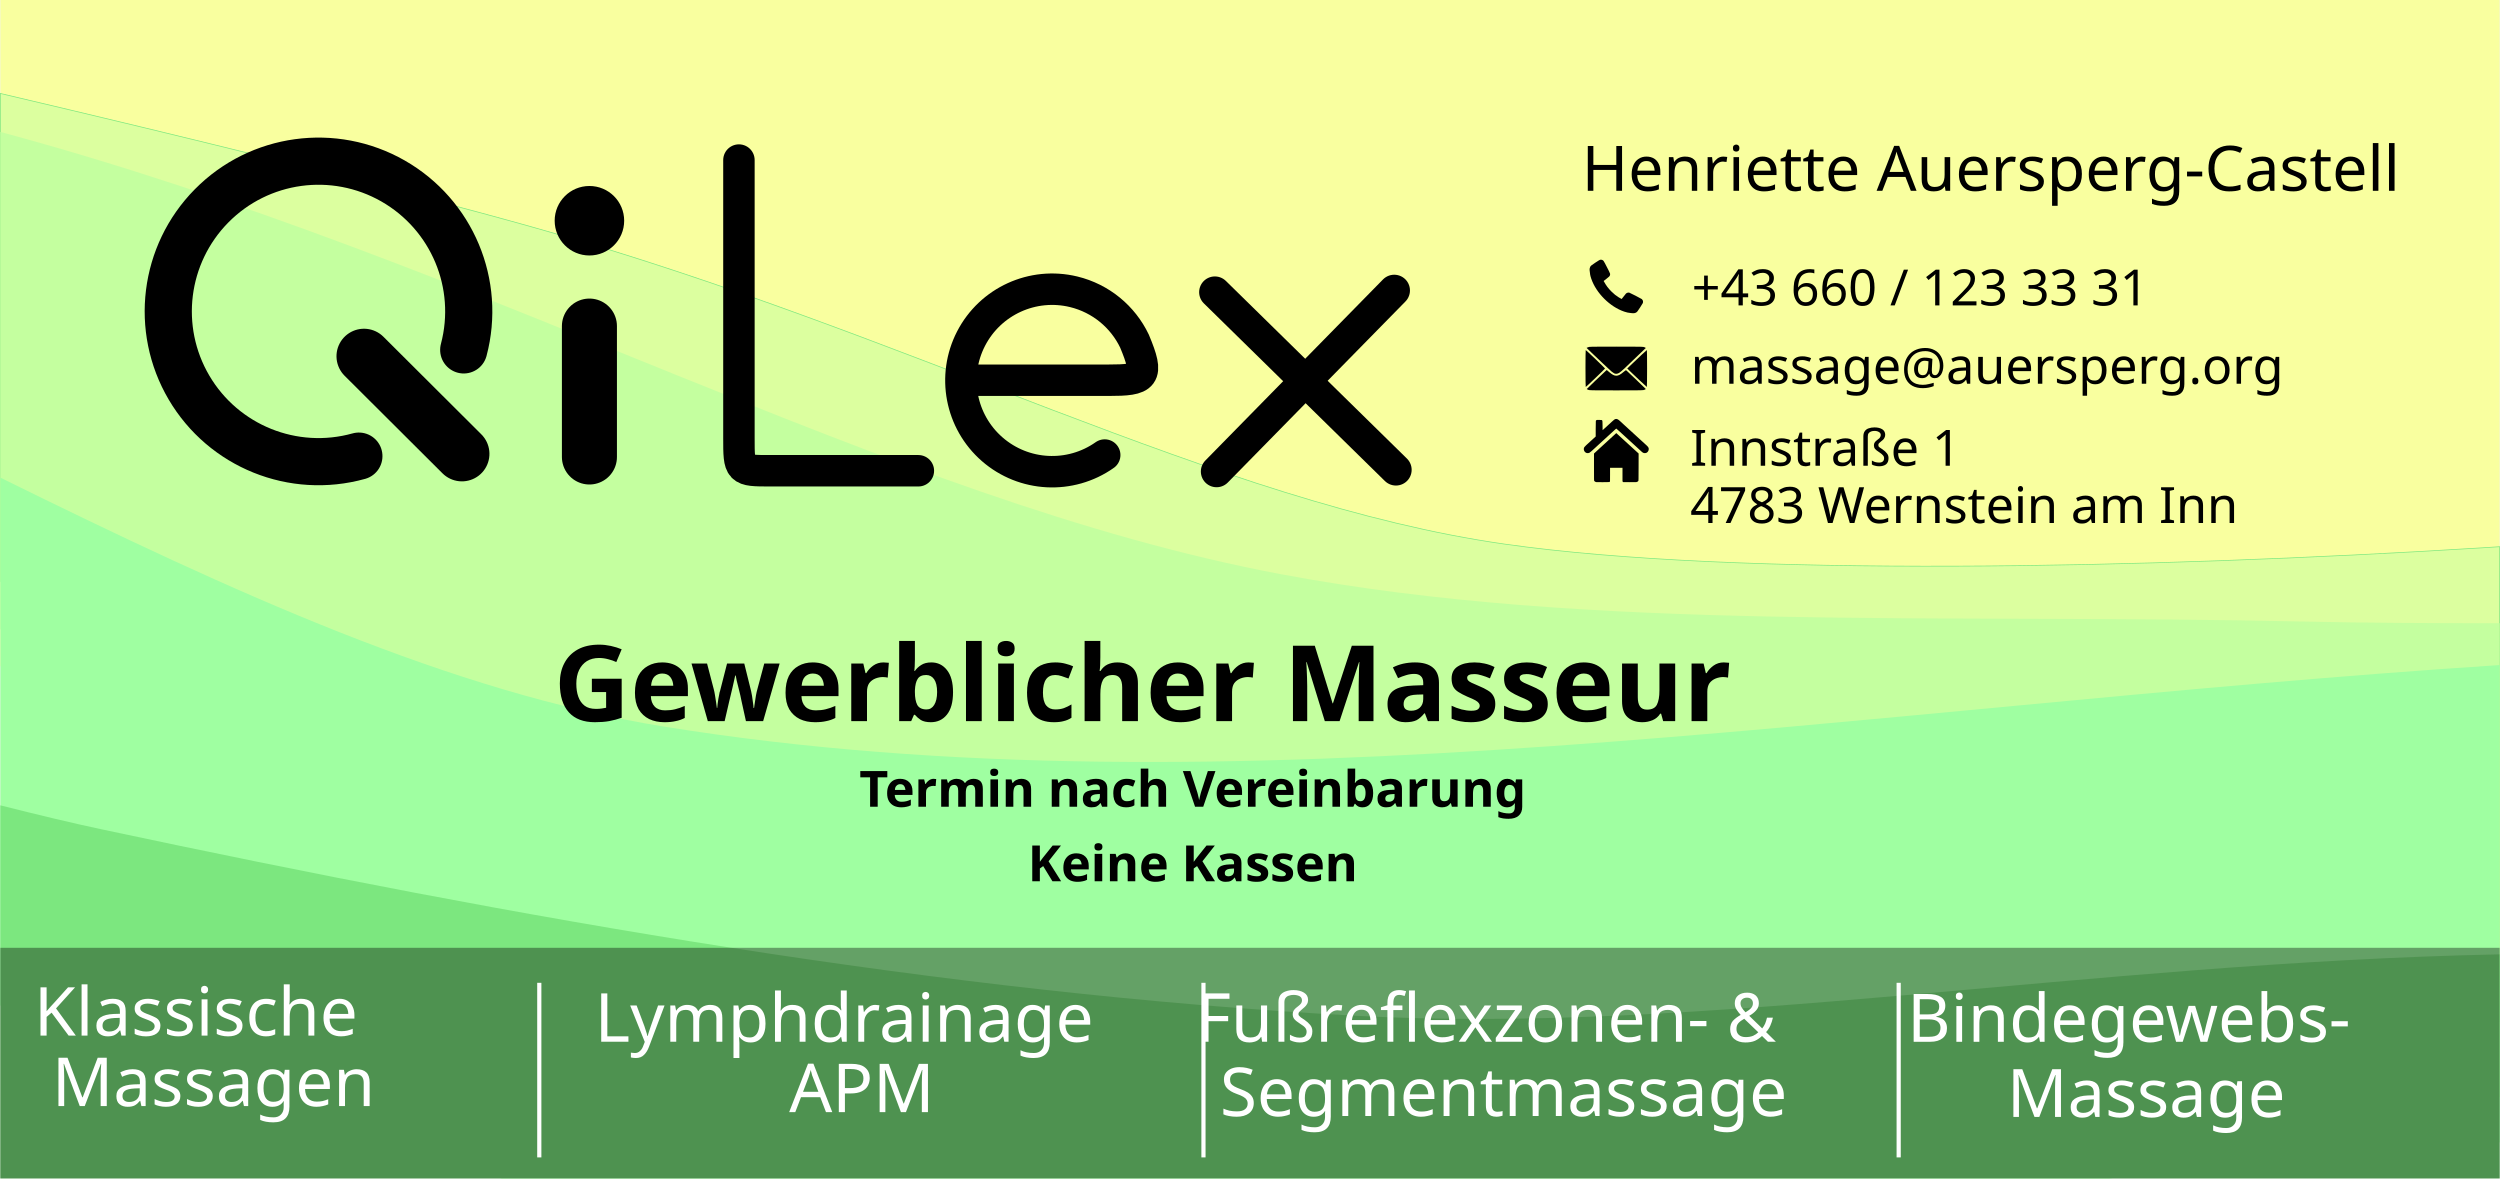
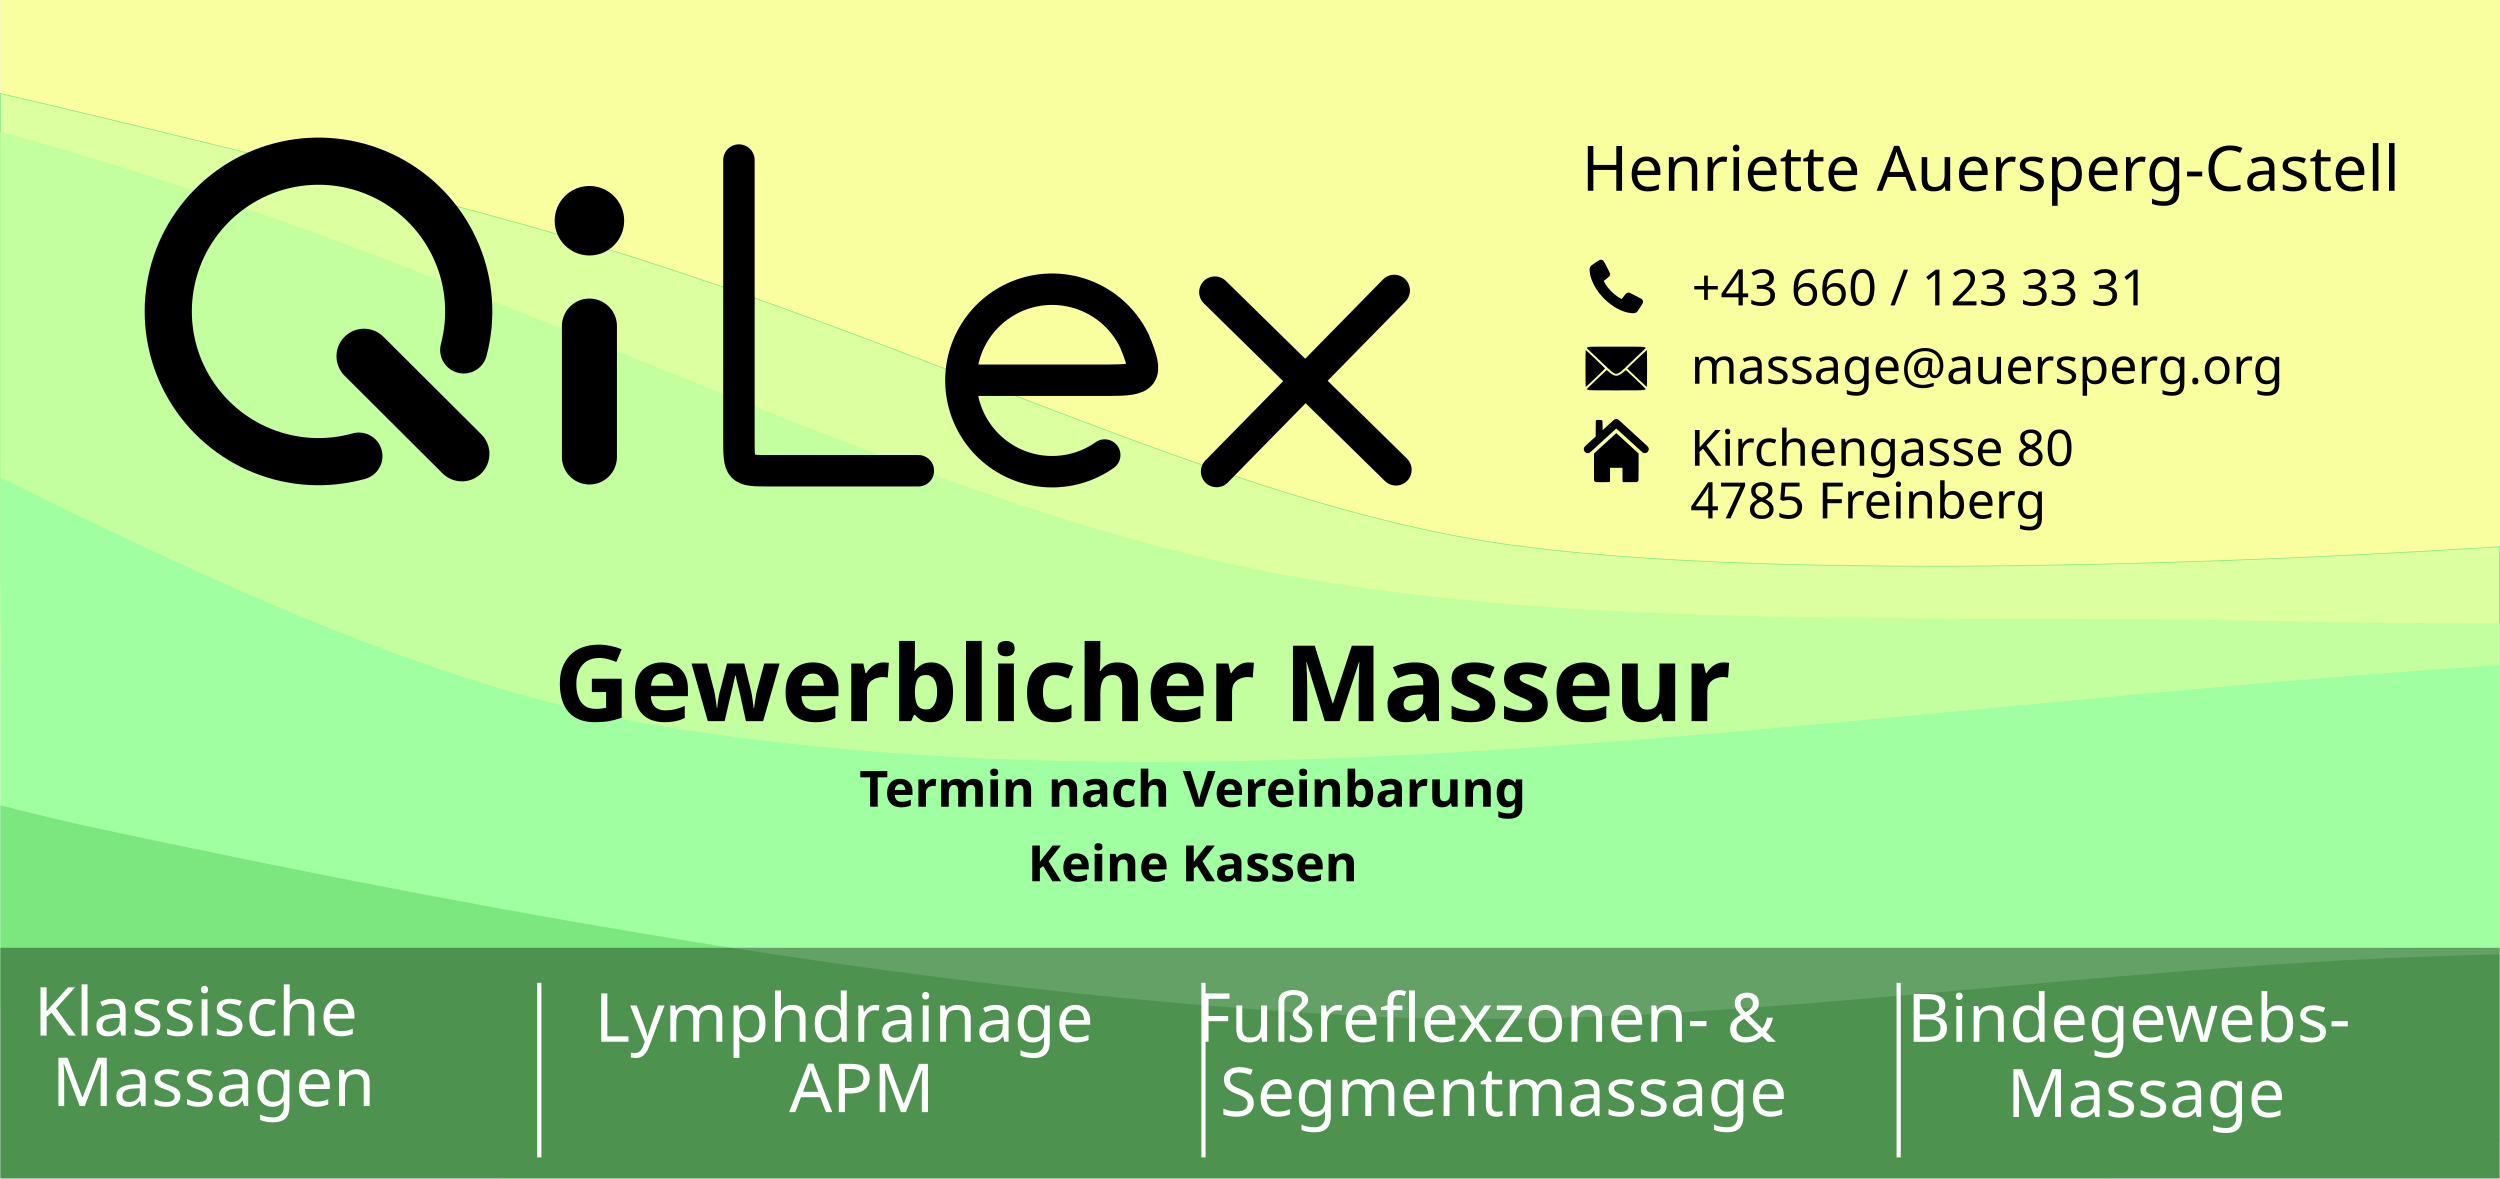
<svg xmlns="http://www.w3.org/2000/svg" id="svg2771" version="1.1" viewBox="0 0 211.014 99.461" height="99.461mm" width="211.014mm">
-   <defs id="defs2765" />
+   <defs id="defs2765">
+     <rect x="539.331" y="138.751" width="81.858" height="20.9" id="rect1" />
+   </defs>
  <g transform="translate(49.56629,-127.1623)" id="layer1">
    <g id="g2582" transform="translate(113.4636,-49.29049)">
      <path id="rect1390-4" style="fill:#f9ff9f;fill-opacity:1;stroke:none;stroke-width:40.272;stroke-linecap:round;stroke-miterlimit:4;stroke-dasharray:none;stroke-opacity:1;paint-order:normal" d="M -163,176.453 V 232.681 H 47.954 v -56.229 z" />
      <path transform="scale(0.2645833)" d="m -616.062,696.725 v 155.619 c 47.359,11.339 94.975,23.181 128.607,32.641 95.477,26.855 199.253,86.566 329.346,105.119 98.477,14.044 228.431,9.512 339.352,2.691 V 841.311 c -1.698,0.108 -3.351,0.222 -5.061,0.328 -107.734,6.715 -238.565,9.367 -312.367,-1.158 -91.564,-13.058 -189.353,-67.156 -309.254,-100.881 -46.692,-13.133 -112.113,-29.116 -170.623,-42.875 z" style="fill:#dcff9f;fill-opacity:1;stroke:#7ce77f;stroke-width:0.227;stroke-opacity:1" id="rect1029-3-4" />
      <path id="path973-5" style="color:#000000;font-style:normal;font-variant:normal;font-weight:normal;font-stretch:normal;font-size:medium;line-height:normal;font-family:sans-serif;font-variant-ligatures:normal;font-variant-position:normal;font-variant-caps:normal;font-variant-numeric:normal;font-variant-alternates:normal;font-variant-east-asian:normal;font-feature-settings:normal;font-variation-settings:normal;text-indent:0;text-align:start;text-decoration:none;text-decoration-line:none;text-decoration-style:solid;text-decoration-color:#000000;letter-spacing:normal;word-spacing:normal;text-transform:none;writing-mode:lr-tb;direction:ltr;text-orientation:mixed;dominant-baseline:auto;baseline-shift:baseline;text-anchor:start;white-space:normal;shape-padding:0;shape-margin:0;inline-size:0;clip-rule:nonzero;display:inline;overflow:visible;visibility:visible;isolation:auto;mix-blend-mode:normal;color-interpolation:sRGB;color-interpolation-filters:linearRGB;solid-color:#000000;solid-opacity:1;vector-effect:none;fill:#c4ff9f;fill-opacity:1;fill-rule:nonzero;stroke:none;stroke-width:40.272;stroke-linecap:butt;stroke-linejoin:miter;stroke-miterlimit:4;stroke-dasharray:none;stroke-dashoffset:0;stroke-opacity:1;color-rendering:auto;image-rendering:auto;shape-rendering:auto;text-rendering:auto;enable-background:accumulate;stop-color:#000000" d="m -163,187.59 v 41.984 c 30.341,10.306 62.279,27.435 100.416,34.623 32.892,6.2 64.547,4.052 93.425,4.715 4.887,0.112 10.907,0.153 17.112,0.157 v -40.012 c -6.039,-5.3e-4 -11.784,-0.035 -16.17,-0.136 -31.239,-0.717 -60.584,0.92 -86.757,-4.014 -33.29,-6.275 -67.184,-26.314 -108.026,-37.318 z" />
      <path transform="scale(0.2645833)" d="m -616.062,819.281 v 168.361 c 49.638,22.635 102.426,42.989 159.914,55.182 H 56.717 c 42.012,-4.19 83.561,-8.309 124.525,-11.494 V 879.068 c -207.626,13.572 -404.329,48.904 -585.646,19.625 -67.724,-10.936 -137.087,-42.642 -211.658,-79.412 z" style="color:#000000;font-style:normal;font-variant:normal;font-weight:normal;font-stretch:normal;font-size:medium;line-height:normal;font-family:sans-serif;font-variant-ligatures:normal;font-variant-position:normal;font-variant-caps:normal;font-variant-numeric:normal;font-variant-alternates:normal;font-variant-east-asian:normal;font-feature-settings:normal;font-variation-settings:normal;text-indent:0;text-align:start;text-decoration:none;text-decoration-line:none;text-decoration-style:solid;text-decoration-color:#000000;letter-spacing:normal;word-spacing:normal;text-transform:none;writing-mode:lr-tb;direction:ltr;text-orientation:mixed;dominant-baseline:auto;baseline-shift:baseline;text-anchor:start;white-space:normal;shape-padding:0;shape-margin:0;inline-size:0;clip-rule:nonzero;display:inline;overflow:visible;visibility:visible;isolation:auto;mix-blend-mode:normal;color-interpolation:sRGB;color-interpolation-filters:linearRGB;solid-color:#000000;solid-opacity:1;vector-effect:none;fill:#9fffa1;fill-opacity:1;fill-rule:nonzero;stroke:none;stroke-width:152.211;stroke-linecap:butt;stroke-linejoin:miter;stroke-miterlimit:4;stroke-dasharray:none;stroke-dashoffset:0;stroke-opacity:1;color-rendering:auto;image-rendering:auto;shape-rendering:auto;text-rendering:auto;enable-background:accumulate;stop-color:#000000" id="path969-0" />
      <path transform="scale(0.2645833)" d="m -616.062,923.82 v 119.004 h 797.305 v -71.463 c -131.785,2.69 -253.661,25.638 -365.002,19.584 -132.393,-7.199 -266.163,-30.931 -400.307,-59.535 -9.262,-1.975 -20.196,-4.602 -31.996,-7.59 z" style="color:#000000;font-style:normal;font-variant:normal;font-weight:normal;font-stretch:normal;font-size:medium;line-height:normal;font-family:sans-serif;font-variant-ligatures:normal;font-variant-position:normal;font-variant-caps:normal;font-variant-numeric:normal;font-variant-alternates:normal;font-variant-east-asian:normal;font-feature-settings:normal;font-variation-settings:normal;text-indent:0;text-align:start;text-decoration:none;text-decoration-line:none;text-decoration-style:solid;text-decoration-color:#000000;letter-spacing:normal;word-spacing:normal;text-transform:none;writing-mode:lr-tb;direction:ltr;text-orientation:mixed;dominant-baseline:auto;baseline-shift:baseline;text-anchor:start;white-space:normal;shape-padding:0;shape-margin:0;inline-size:0;clip-rule:nonzero;display:inline;overflow:visible;visibility:visible;isolation:auto;mix-blend-mode:normal;color-interpolation:sRGB;color-interpolation-filters:linearRGB;solid-color:#000000;solid-opacity:1;vector-effect:none;fill:#7ce77f;fill-opacity:1;fill-rule:nonzero;stroke:none;stroke-width:152.211;stroke-linecap:butt;stroke-linejoin:miter;stroke-miterlimit:4;stroke-dasharray:none;stroke-dashoffset:0;stroke-opacity:1;color-rendering:auto;image-rendering:auto;shape-rendering:auto;text-rendering:auto;enable-background:accumulate;stop-color:#000000" id="path965-3" />
    </g>
    <g transform="translate(-58.85584,122.5016)" id="g1011-2">
      <g id="g841-75" transform="matrix(0.4684533,-0.4699754,0.4699754,0.4684533,-4.585022,32.51908)">
        <path d="M 35.629,58.461 C 28.09,54.195 24.363,45.391 26.549,37.008 c 2.185,-8.383 9.736,-14.246 18.399,-14.289 8.663,-0.042 16.27,5.748 18.537,14.109 2.267,8.361 -1.374,17.201 -8.871,21.54" style="fill:none;fill-opacity:1;stroke:#000000;stroke-width:6;stroke-linecap:round;stroke-miterlimit:4;stroke-dasharray:none;stroke-opacity:1" id="path833-7" />
        <path id="path837-2" d="M 45.088,49.953 V 67.539" style="fill:none;stroke:#000000;stroke-width:7;stroke-linecap:round;stroke-linejoin:miter;stroke-miterlimit:4;stroke-dasharray:none;stroke-opacity:1" />
      </g>
      <path style="fill:none;stroke:#000000;stroke-width:4.645;stroke-linecap:round;stroke-linejoin:miter;stroke-miterlimit:4;stroke-dasharray:none;stroke-opacity:1" d="M 59.04,43.233 V 32.184" id="path843-2" />
      <circle id="path845-9" style="fill:#000000;stroke:none;stroke-width:51.723;stroke-miterlimit:4;stroke-dasharray:none" cx="59.04" cy="23.292" r="2.933" />
      <path style="fill:none;stroke:#000000;stroke-width:2.654;stroke-linecap:round;stroke-linejoin:miter;stroke-miterlimit:4;stroke-dasharray:none;stroke-opacity:1;paint-order:normal" d="m 71.659,18.171 v 23.438 c 0,2.786 0,2.786 2.661,2.786 h 12.485" id="path853-7" />
      <path id="path859-85" style="fill:none;fill-opacity:1;stroke:#000000;stroke-width:2.654;stroke-linecap:round;stroke-miterlimit:4;stroke-dasharray:none;stroke-opacity:1;paint-order:normal" d="m 102.534,43.069 c -2.901,2.045 -6.823,1.842 -9.498,-0.49 -2.675,-2.332 -3.41,-6.19 -1.78,-9.343 1.63,-3.152 5.203,-4.783 8.653,-3.948 2.308,0.559 4.161,2.124 5.137,4.162 1.266,3.027 0.882,3.305 -2.213,3.305 H 91.1" />
      <path style="fill:none;stroke:#000000;stroke-width:2.654;stroke-linecap:round;stroke-linejoin:miter;stroke-miterlimit:4;stroke-dasharray:none;stroke-opacity:1" d="M 126.971,29.176 111.975,44.459" id="path864-9" />
      <path id="path864-3-8" d="m 111.831,29.32 15.283,14.996" style="fill:none;stroke:#000000;stroke-width:2.654;stroke-linecap:round;stroke-linejoin:miter;stroke-miterlimit:4;stroke-dasharray:none;stroke-opacity:1" />
    </g>
    <path id="rect1399-7" style="fill:#000000;fill-opacity:0.371;stroke:none;stroke-width:37.459;stroke-linecap:round;stroke-miterlimit:4;stroke-dasharray:none;stroke-opacity:1;paint-order:normal" d="m -49.537,207.162 v 19.462 H 161.417 v -19.462 z" />
    <text xml:space="preserve" style="font-style:normal;font-weight:normal;font-size:5.701px;line-height:0.95;font-family:sans-serif;fill:#ffffff;fill-opacity:1;stroke:none;stroke-width:0.149" x="-27.838" y="214.576" id="text885-78-3">
      <tspan x="-27.838" y="214.576" style="font-style:normal;font-variant:normal;font-weight:normal;font-stretch:normal;font-size:5.701px;font-family:'Yu Gothic';-inkscape-font-specification:'Yu Gothic';text-align:center;text-anchor:middle;fill:#ffffff;fill-opacity:1;stroke-width:0.149" id="tspan893-4-9">Klassische</tspan>
      <tspan id="tspan1712-1" x="-27.838" y="220.52" style="font-style:normal;font-variant:normal;font-weight:normal;font-stretch:normal;font-size:5.701px;font-family:'Yu Gothic';-inkscape-font-specification:'Yu Gothic';text-align:center;text-anchor:middle;fill:#ffffff;fill-opacity:1;stroke-width:0.149">Massagen</tspan>
    </text>
    <text id="text885-4-3-7" y="215.091" x="26.879" style="font-style:normal;font-weight:normal;font-size:5.701px;line-height:0.95;font-family:sans-serif;fill:#ffffff;fill-opacity:1;stroke:none;stroke-width:0.149" xml:space="preserve">
      <tspan id="tspan1096-0" style="font-style:normal;font-variant:normal;font-weight:normal;font-stretch:normal;font-size:5.701px;font-family:'Yu Gothic';-inkscape-font-specification:'Yu Gothic';text-align:center;text-anchor:middle;fill:#ffffff;fill-opacity:1;stroke-width:0.149" y="215.091" x="26.879">Lymphdrainage</tspan>
      <tspan id="tspan1734-3" style="font-style:normal;font-variant:normal;font-weight:normal;font-stretch:normal;font-size:5.701px;font-family:'Yu Gothic';-inkscape-font-specification:'Yu Gothic';text-align:center;text-anchor:middle;fill:#ffffff;fill-opacity:1;stroke-width:0.149" y="221.035" x="26.879">APM</tspan>
    </text>
    <path id="path1073-1" d="m -4.047,210.117 v 14.737" style="fill:none;stroke:#ffffff;stroke-width:0.353;stroke-linecap:butt;stroke-linejoin:miter;stroke-miterlimit:4;stroke-dasharray:none;stroke-opacity:1" />
    <path style="fill:none;stroke:#ffffff;stroke-width:0.353;stroke-linecap:butt;stroke-linejoin:miter;stroke-miterlimit:4;stroke-dasharray:none;stroke-opacity:1" d="m 52.013,210.117 v 14.737" id="path1073-4-5" />
    <path style="fill:none;stroke:#ffffff;stroke-width:0.353;stroke-linecap:butt;stroke-linejoin:miter;stroke-miterlimit:4;stroke-dasharray:none;stroke-opacity:1" d="m 110.692,210.117 v 14.737" id="path1073-48-8" />
    <text xml:space="preserve" style="font-style:normal;font-weight:normal;font-size:5.701px;line-height:0;font-family:sans-serif;fill:#ffffff;fill-opacity:1;stroke:none;stroke-width:0.149" x="81.051" y="215.091" id="text885-4-3-3-07">
      <tspan x="81.051" y="215.091" style="font-style:normal;font-variant:normal;font-weight:normal;font-stretch:normal;font-size:5.701px;line-height:1.25;font-family:'Yu Gothic';-inkscape-font-specification:'Yu Gothic';text-align:center;text-anchor:middle;fill:#ffffff;fill-opacity:1;stroke-width:0.149" id="tspan1096-9-7">Fußreflexzonen- &amp;</tspan>
      <tspan id="tspan1736-0" x="81.051" y="221.362" style="font-style:normal;font-variant:normal;font-weight:normal;font-stretch:normal;font-size:5.701px;line-height:0.95;font-family:'Yu Gothic';-inkscape-font-specification:'Yu Gothic';text-align:center;text-anchor:middle;fill:#ffffff;fill-opacity:1;stroke-width:0.149">Segmentmassage</tspan>
    </text>
    <text xml:space="preserve" style="font-style:normal;font-weight:normal;font-size:5.644px;line-height:0;font-family:sans-serif;fill:#ffffff;fill-opacity:1;stroke:none;stroke-width:0.149" x="135.253" y="215.091" id="text885-4-3-36-5">
      <tspan x="135.253" y="215.091" style="font-style:normal;font-variant:normal;font-weight:normal;font-stretch:normal;font-size:5.644px;line-height:1.25;font-family:'Yu Gothic';-inkscape-font-specification:'Yu Gothic';text-align:center;text-anchor:middle;fill:#ffffff;fill-opacity:1;stroke-width:0.149" id="tspan1096-90-2">Bindegewebs-</tspan>
      <tspan id="tspan1732-1" x="135.253" y="221.441" style="font-style:normal;font-variant:normal;font-weight:normal;font-stretch:normal;font-size:5.644px;line-height:1;font-family:'Yu Gothic';-inkscape-font-specification:'Yu Gothic';text-align:center;text-anchor:middle;fill:#ffffff;fill-opacity:1;stroke-width:0.149">Massage</tspan>
    </text>
    <text id="text885-4-3-3-7-7" y="195.259" x="53.863" style="font-style:normal;font-weight:normal;font-size:4.233px;line-height:1.25;font-family:sans-serif;fill:#000000;fill-opacity:1;stroke:none;stroke-width:0.149" xml:space="preserve">
      <tspan id="tspan1096-9-5-0" style="font-style:normal;font-variant:normal;font-weight:bold;font-stretch:normal;font-size:4.233px;font-family:'Yu Gothic';-inkscape-font-specification:'Yu Gothic Bold';text-align:center;text-anchor:middle;fill:#000000;fill-opacity:1;stroke-width:0.149" y="195.259" x="53.863">Termin nach Vereinbarung</tspan>
    </text>
    <text id="text885-4-3-3-0-5" y="188.028" x="52.661" style="font-style:normal;font-weight:normal;font-size:8.908px;line-height:1.25;font-family:sans-serif;fill:#000000;fill-opacity:1;stroke:none;stroke-width:0.248" xml:space="preserve">
      <tspan id="tspan1096-9-8-6" style="font-style:normal;font-variant:normal;font-weight:bold;font-stretch:normal;font-size:8.908px;font-family:'Yu Gothic';-inkscape-font-specification:'Yu Gothic Bold';text-align:center;text-anchor:middle;fill:#000000;fill-opacity:1;stroke-width:0.248" y="188.028" x="52.661">Gewerblicher Masseur</tspan>
    </text>
    <text xml:space="preserve" style="font-style:normal;font-weight:normal;font-size:5.292px;line-height:1.25;font-family:sans-serif;fill:#000000;fill-opacity:1;stroke:none;stroke-width:0.131" x="83.938" y="143.269" id="text885-4-3-3-0-6-7">
      <tspan x="83.938" y="143.269" style="font-style:normal;font-variant:normal;font-weight:normal;font-stretch:normal;font-size:5.292px;font-family:'Yu Gothic';-inkscape-font-specification:'Yu Gothic';stroke-width:0.131" id="tspan1096-9-8-5-7">Henriette Auersperg-Castell</tspan>
    </text>
    <g transform="translate(-50.12459,126.2058)" id="g1321-2">
      <text id="text885-4-3-3-0-2-4" y="33.341" x="143.269" style="font-style:normal;font-weight:normal;font-size:4.233px;line-height:1.25;font-family:sans-serif;fill:#000000;fill-opacity:1;stroke:none;stroke-width:0.119" xml:space="preserve">
        <tspan id="tspan1096-9-8-4-1" style="font-style:normal;font-variant:normal;font-weight:normal;font-stretch:normal;font-size:4.233px;font-family:'Yu Gothic';-inkscape-font-specification:'Yu Gothic';stroke-width:0.119" y="33.341" x="143.269">massage@auersperg.org</tspan>
      </text>
      <text xml:space="preserve" style="font-style:normal;font-weight:normal;font-size:4.233px;line-height:1.25;font-family:sans-serif;fill:#000000;fill-opacity:1;stroke:none;stroke-width:0.119" x="143.349" y="26.731" id="text885-4-3-3-0-2-5-1">
        <tspan x="143.349" y="26.731" style="font-style:normal;font-variant:normal;font-weight:normal;font-stretch:normal;font-size:4.233px;font-family:'Yu Gothic';-inkscape-font-specification:'Yu Gothic';stroke-width:0.119" id="tspan1096-9-8-4-5-4">+43 660 / 123 33 31</tspan>
      </text>
      <text id="text885-4-3-3-0-2-5-4-9" y="40.266" x="143.215" style="font-style:normal;font-weight:normal;font-size:4.233px;line-height:1.05;font-family:sans-serif;fill:#000000;fill-opacity:1;stroke:none;stroke-width:0.119" xml:space="preserve">
-         <tspan style="font-style:normal;font-variant:normal;font-weight:normal;font-stretch:normal;font-size:4.233px;font-family:'Yu Gothic';-inkscape-font-specification:'Yu Gothic';stroke-width:0.119" y="40.266" x="143.215" id="tspan997-0">Innstraße 1</tspan>
-         <tspan style="font-style:normal;font-variant:normal;font-weight:normal;font-stretch:normal;font-size:4.233px;font-family:'Yu Gothic';-inkscape-font-specification:'Yu Gothic';stroke-width:0.119" y="45.102" x="143.215" id="tspan1001-2">4783 Wernstein am Inn</tspan>
+         <tspan style="font-style:normal;font-variant:normal;font-weight:normal;font-stretch:normal;font-size:4.233px;font-family:'Yu Gothic';-inkscape-font-specification:'Yu Gothic';stroke-width:0.119" y="40.266" x="143.215" id="tspan997-0">Kirchengasse 80</tspan>
+         <tspan style="font-style:normal;font-variant:normal;font-weight:normal;font-stretch:normal;font-size:4.233px;font-family:'Yu Gothic';-inkscape-font-specification:'Yu Gothic';stroke-width:0.119" y="44.711" x="143.215" id="tspan1001-2">4785 Freinberg</tspan>
      </text>
+       <text xml:space="preserve" transform="matrix(0.2645833,0,0,0.2645833,0.558304,0.95653)" id="text1" style="fill:#000000;white-space:pre;shape-inside:url(#rect1)" />
    </g>
    <path id="path1298-2" d="m 88.096,153.587 c -0.239,-0.026 -0.357,-0.051 -0.567,-0.122 -1.202,-0.404 -2.366,-1.563 -2.781,-2.771 -0.087,-0.253 -0.115,-0.397 -0.145,-0.744 -0.007,-0.079 0.013,-0.182 0.048,-0.255 0.047,-0.097 0.114,-0.152 0.458,-0.377 0.231,-0.151 0.334,-0.214 0.371,-0.225 0.106,-0.031 0.226,0.004 0.3,0.088 0.037,0.041 0.148,0.251 0.446,0.84 0.115,0.227 0.126,0.268 0.099,0.363 -0.027,0.094 -0.055,0.123 -0.303,0.315 l -0.232,0.18 0.029,0.052 c 0.193,0.348 0.353,0.561 0.62,0.829 0.221,0.221 0.395,0.36 0.631,0.505 0.079,0.049 0.233,0.136 0.24,0.136 10e-4,0 0.075,-0.093 0.164,-0.207 0.089,-0.114 0.176,-0.223 0.194,-0.243 0.064,-0.071 0.189,-0.111 0.284,-0.089 0.057,0.013 1.007,0.501 1.062,0.546 0.025,0.02 0.05,0.054 0.07,0.094 0.027,0.054 0.031,0.072 0.03,0.132 -1.4e-4,0.051 -0.005,0.081 -0.019,0.112 -0.011,0.023 -0.112,0.187 -0.226,0.365 -0.218,0.34 -0.253,0.384 -0.351,0.437 -0.101,0.055 -0.196,0.064 -0.422,0.039 z" style="fill:#000000;stroke-width:0.009" />
    <path id="path1282-1" d="m 84.475,160.062 c -0.062,-0.028 -0.112,-0.056 -0.112,-0.062 0,-0.012 1.386,-1.337 1.577,-1.507 l 0.112,-0.1 0.205,0.175 c 0.482,0.411 0.719,0.411 1.201,5.3e-4 0.204,-0.174 0.204,-0.174 0.265,-0.126 0.082,0.065 1.629,1.545 1.629,1.558 0,0.006 -0.051,0.034 -0.112,0.061 -0.108,0.049 -0.196,0.051 -2.382,0.051 -2.186,0 -2.274,-0.002 -2.382,-0.051 z m -0.218,-1.796 c 0,-0.857 0.009,-1.557 0.021,-1.557 0.032,0 1.629,1.528 1.629,1.558 0,0.031 -1.596,1.557 -1.628,1.557 -0.012,0 -0.021,-0.701 -0.021,-1.558 z m 4.54,0.97 c -0.341,-0.323 -0.709,-0.673 -0.818,-0.778 l -0.198,-0.191 0.172,-0.165 c 0.855,-0.822 1.464,-1.393 1.487,-1.393 0.009,0 0.017,0.701 0.017,1.557 0,0.857 -0.009,1.558 -0.02,1.558 -0.011,0 -0.299,-0.264 -0.64,-0.587 z m -2.125,-0.565 c -0.044,-0.023 -0.133,-0.085 -0.198,-0.137 -0.105,-0.084 -1.171,-1.088 -1.873,-1.764 l -0.252,-0.242 0.119,-0.054 c 0.117,-0.053 0.154,-0.054 2.389,-0.054 2.186,0 2.274,0.002 2.382,0.051 0.062,0.028 0.112,0.056 0.112,0.061 0,0.01 -1.183,1.144 -1.793,1.718 -0.183,0.172 -0.392,0.347 -0.464,0.389 -0.151,0.087 -0.298,0.098 -0.422,0.033 z" style="fill:#000000;stroke-width:0.026" />
    <path id="path1300-7" d="m 85.17,167.855 c -0.08,-0.012 -0.145,-0.05 -0.172,-0.1 -0.022,-0.043 -0.022,-0.047 -0.022,-1.176 v -1.134 l 0.075,-0.072 c 0.041,-0.04 0.265,-0.245 0.498,-0.458 0.402,-0.367 0.712,-0.65 1.123,-1.027 l 0.185,-0.17 0.104,0.095 c 0.057,0.052 0.164,0.15 0.238,0.218 0.074,0.068 0.183,0.167 0.241,0.221 0.059,0.054 0.225,0.205 0.37,0.338 0.145,0.132 0.414,0.378 0.598,0.546 l 0.335,0.305 -0.003,1.141 c -0.003,1.122 -0.003,1.142 -0.025,1.179 -0.025,0.044 -0.096,0.083 -0.173,0.095 -0.029,0.005 -0.289,0.006 -0.577,0.004 l -0.524,-0.005 -0.03,-0.03 -0.03,-0.03 v -0.574 -0.574 h -0.525 -0.525 v 0.579 c 0,0.562 -5.3e-4,0.579 -0.021,0.6 -0.012,0.012 -0.032,0.023 -0.045,0.026 -0.042,0.009 -1.04,0.013 -1.095,0.005 z m -0.789,-2.451 c -0.1,-0.021 -0.188,-0.093 -0.232,-0.189 -0.05,-0.109 -0.044,-0.223 0.017,-0.318 0.026,-0.041 0.195,-0.203 0.46,-0.441 0.045,-0.041 0.175,-0.159 0.288,-0.262 l 0.206,-0.188 7e-5,-0.638 c 4e-5,-0.404 0.004,-0.652 0.011,-0.678 0.006,-0.022 0.024,-0.05 0.039,-0.062 0.026,-0.02 0.043,-0.022 0.229,-0.022 0.111,0 0.214,0.005 0.228,0.01 0.015,0.006 0.036,0.024 0.046,0.04 0.017,0.027 0.02,0.067 0.025,0.423 l 0.005,0.393 0.193,-0.177 c 0.106,-0.097 0.236,-0.216 0.289,-0.264 0.053,-0.048 0.176,-0.161 0.273,-0.252 0.199,-0.184 0.262,-0.231 0.337,-0.249 0.11,-0.027 0.213,0.02 0.378,0.174 0.059,0.055 0.184,0.17 0.277,0.256 0.093,0.086 0.26,0.237 0.369,0.338 0.109,0.1 0.252,0.23 0.317,0.289 0.065,0.059 0.291,0.266 0.503,0.461 0.212,0.195 0.482,0.441 0.6,0.547 0.339,0.305 0.368,0.346 0.357,0.497 -0.006,0.09 -0.037,0.159 -0.096,0.218 -0.071,0.071 -0.135,0.098 -0.234,0.098 -0.109,0 -0.175,-0.033 -0.304,-0.154 -0.054,-0.05 -0.184,-0.17 -0.29,-0.267 -0.297,-0.271 -0.497,-0.454 -0.668,-0.612 -0.236,-0.218 -0.477,-0.438 -0.552,-0.504 -0.037,-0.032 -0.183,-0.166 -0.326,-0.297 -0.143,-0.131 -0.264,-0.238 -0.269,-0.238 -0.006,0 -0.05,0.037 -0.1,0.083 -0.125,0.117 -0.432,0.397 -0.495,0.453 -0.029,0.026 -0.09,0.081 -0.134,0.123 -0.044,0.041 -0.16,0.148 -0.257,0.236 -0.097,0.088 -0.213,0.194 -0.258,0.236 -0.045,0.041 -0.153,0.14 -0.241,0.22 -0.088,0.08 -0.196,0.179 -0.24,0.221 -0.289,0.271 -0.493,0.449 -0.542,0.471 -0.06,0.027 -0.152,0.039 -0.209,0.027 z" style="fill:#000000;stroke-width:0.011" />
    <text xml:space="preserve" style="font-style:normal;font-weight:normal;font-size:4.233px;line-height:1.25;font-family:sans-serif;fill:#000000;fill-opacity:1;stroke:none;stroke-width:0.149" x="53.863" y="201.543" id="text885-4-3-3-7-2-6">
      <tspan x="53.863" y="201.543" style="font-style:normal;font-variant:normal;font-weight:bold;font-stretch:normal;font-size:4.233px;font-family:'Yu Gothic';-inkscape-font-specification:'Yu Gothic Bold';text-align:center;text-anchor:middle;fill:#000000;fill-opacity:1;stroke-width:0.149" id="tspan1096-9-5-8-5">Keine Kassen</tspan>
    </text>
  </g>
</svg>
